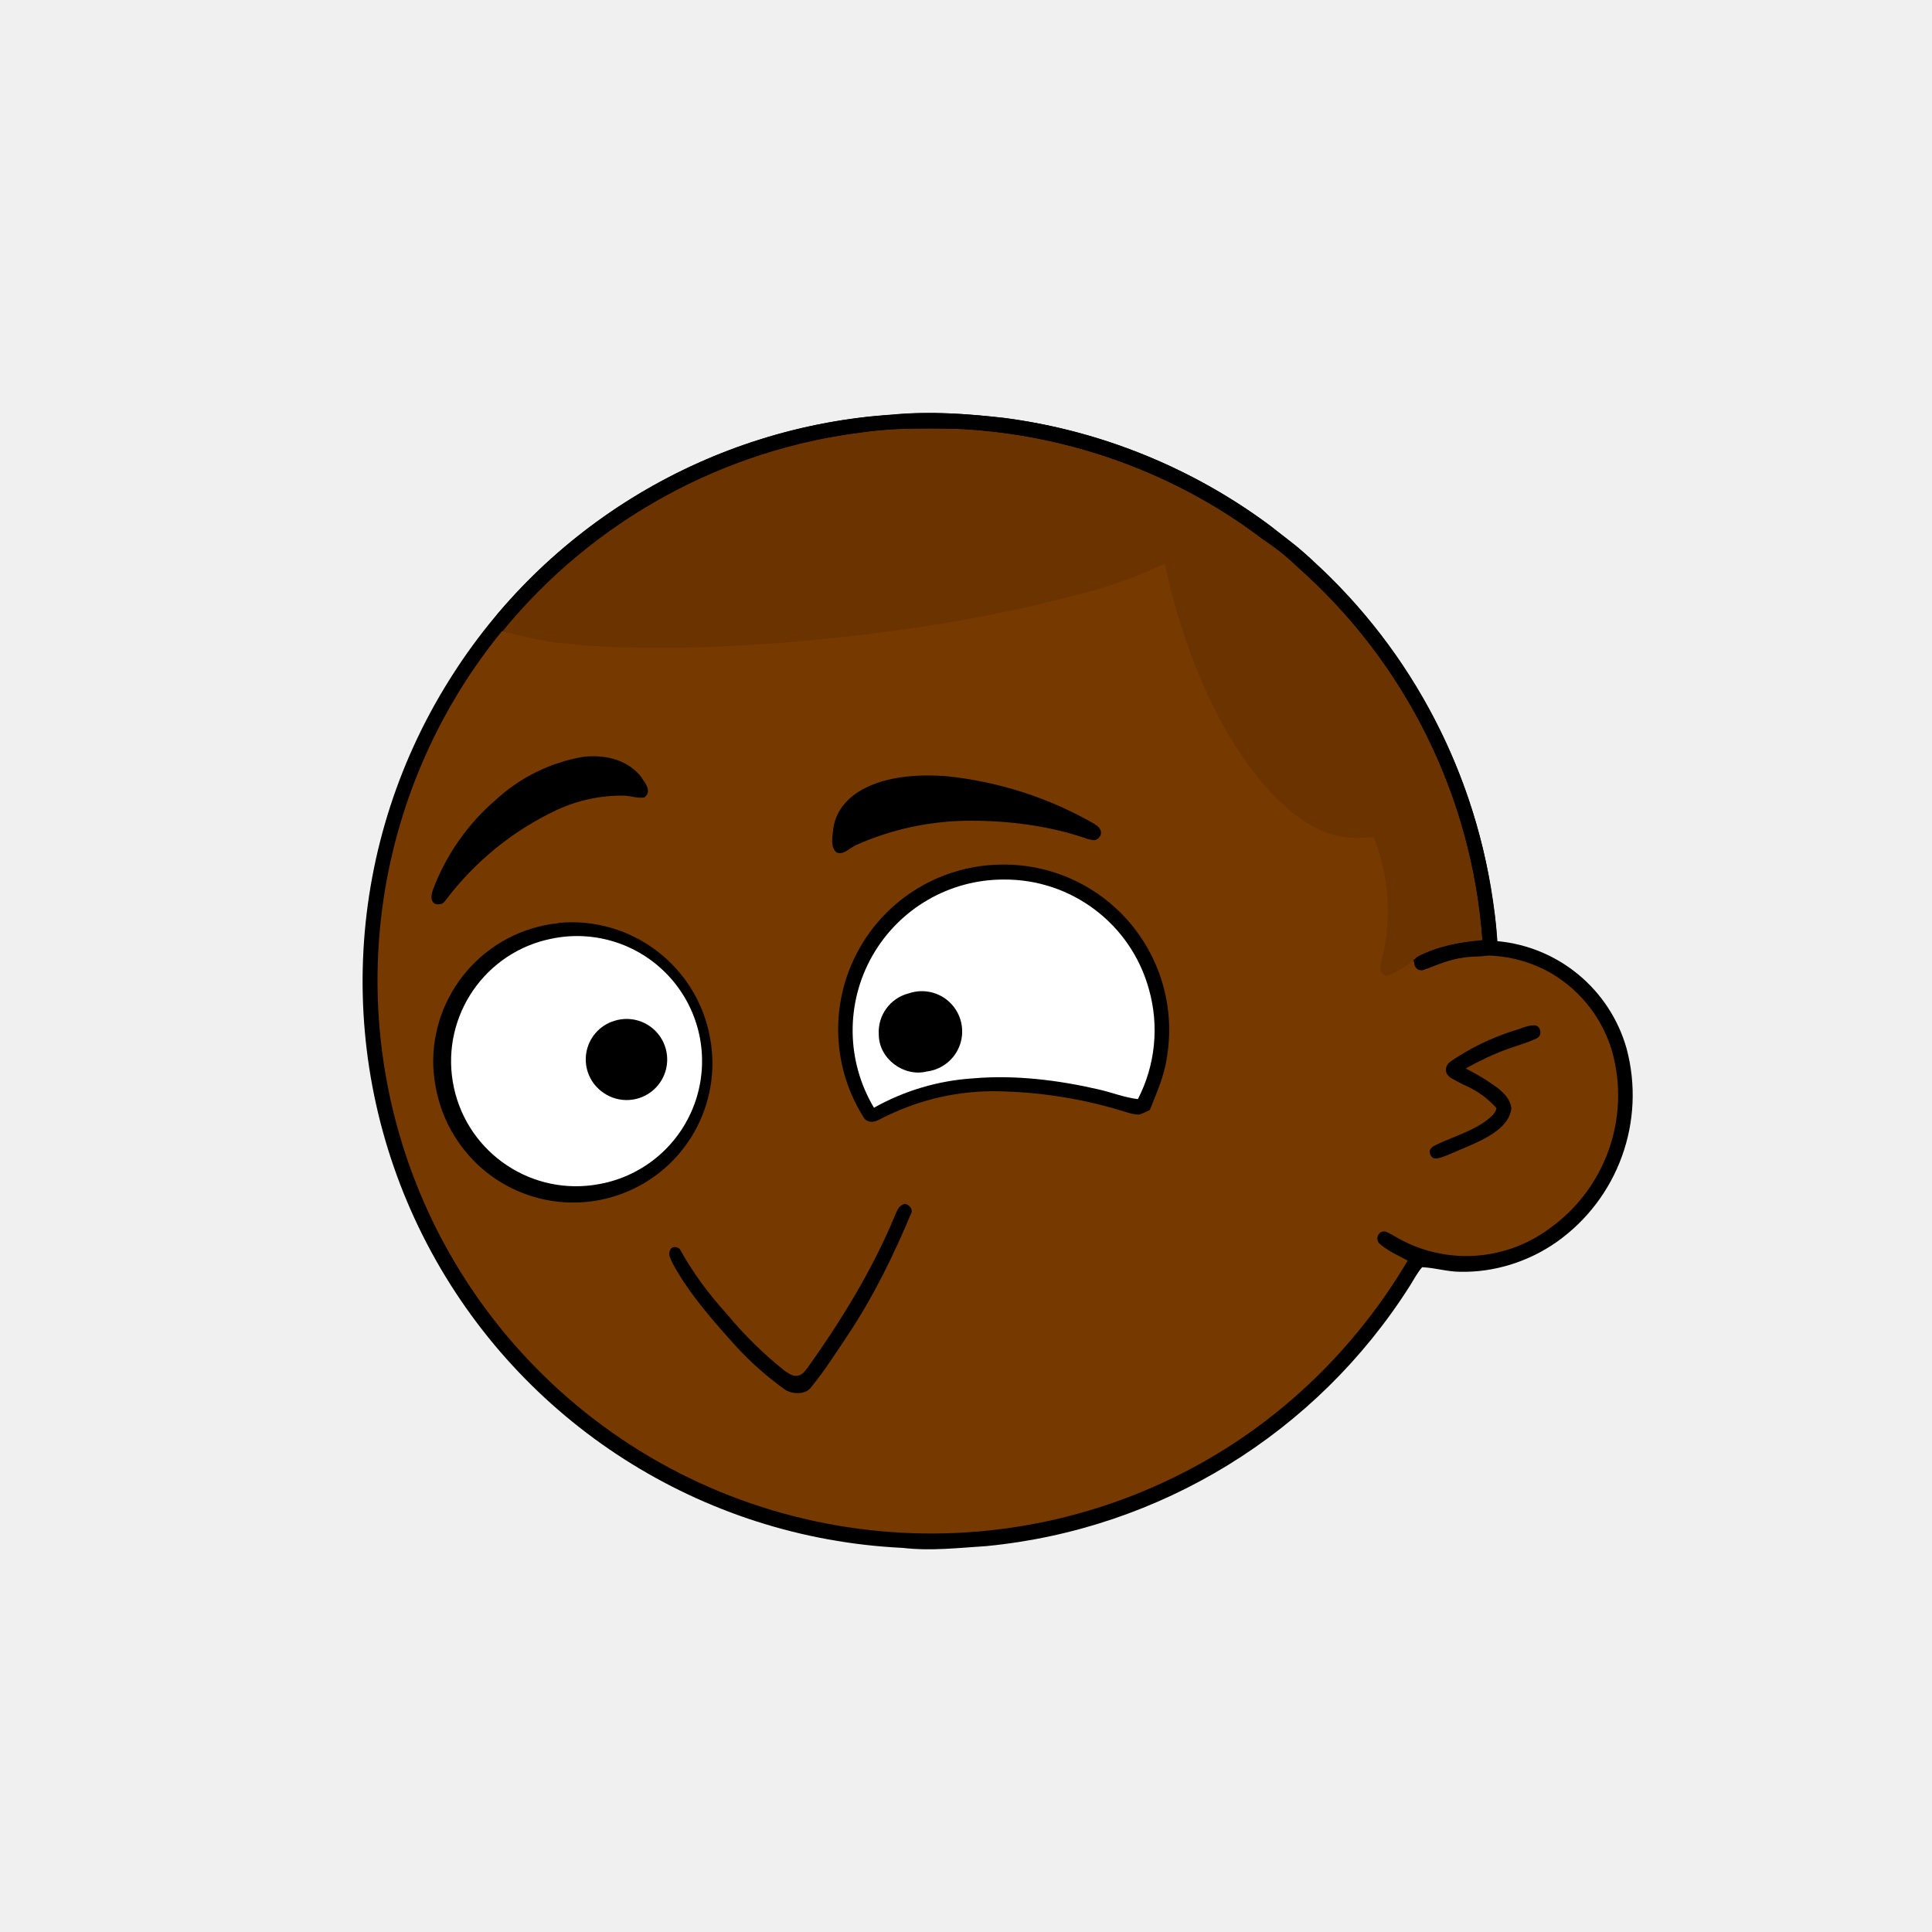
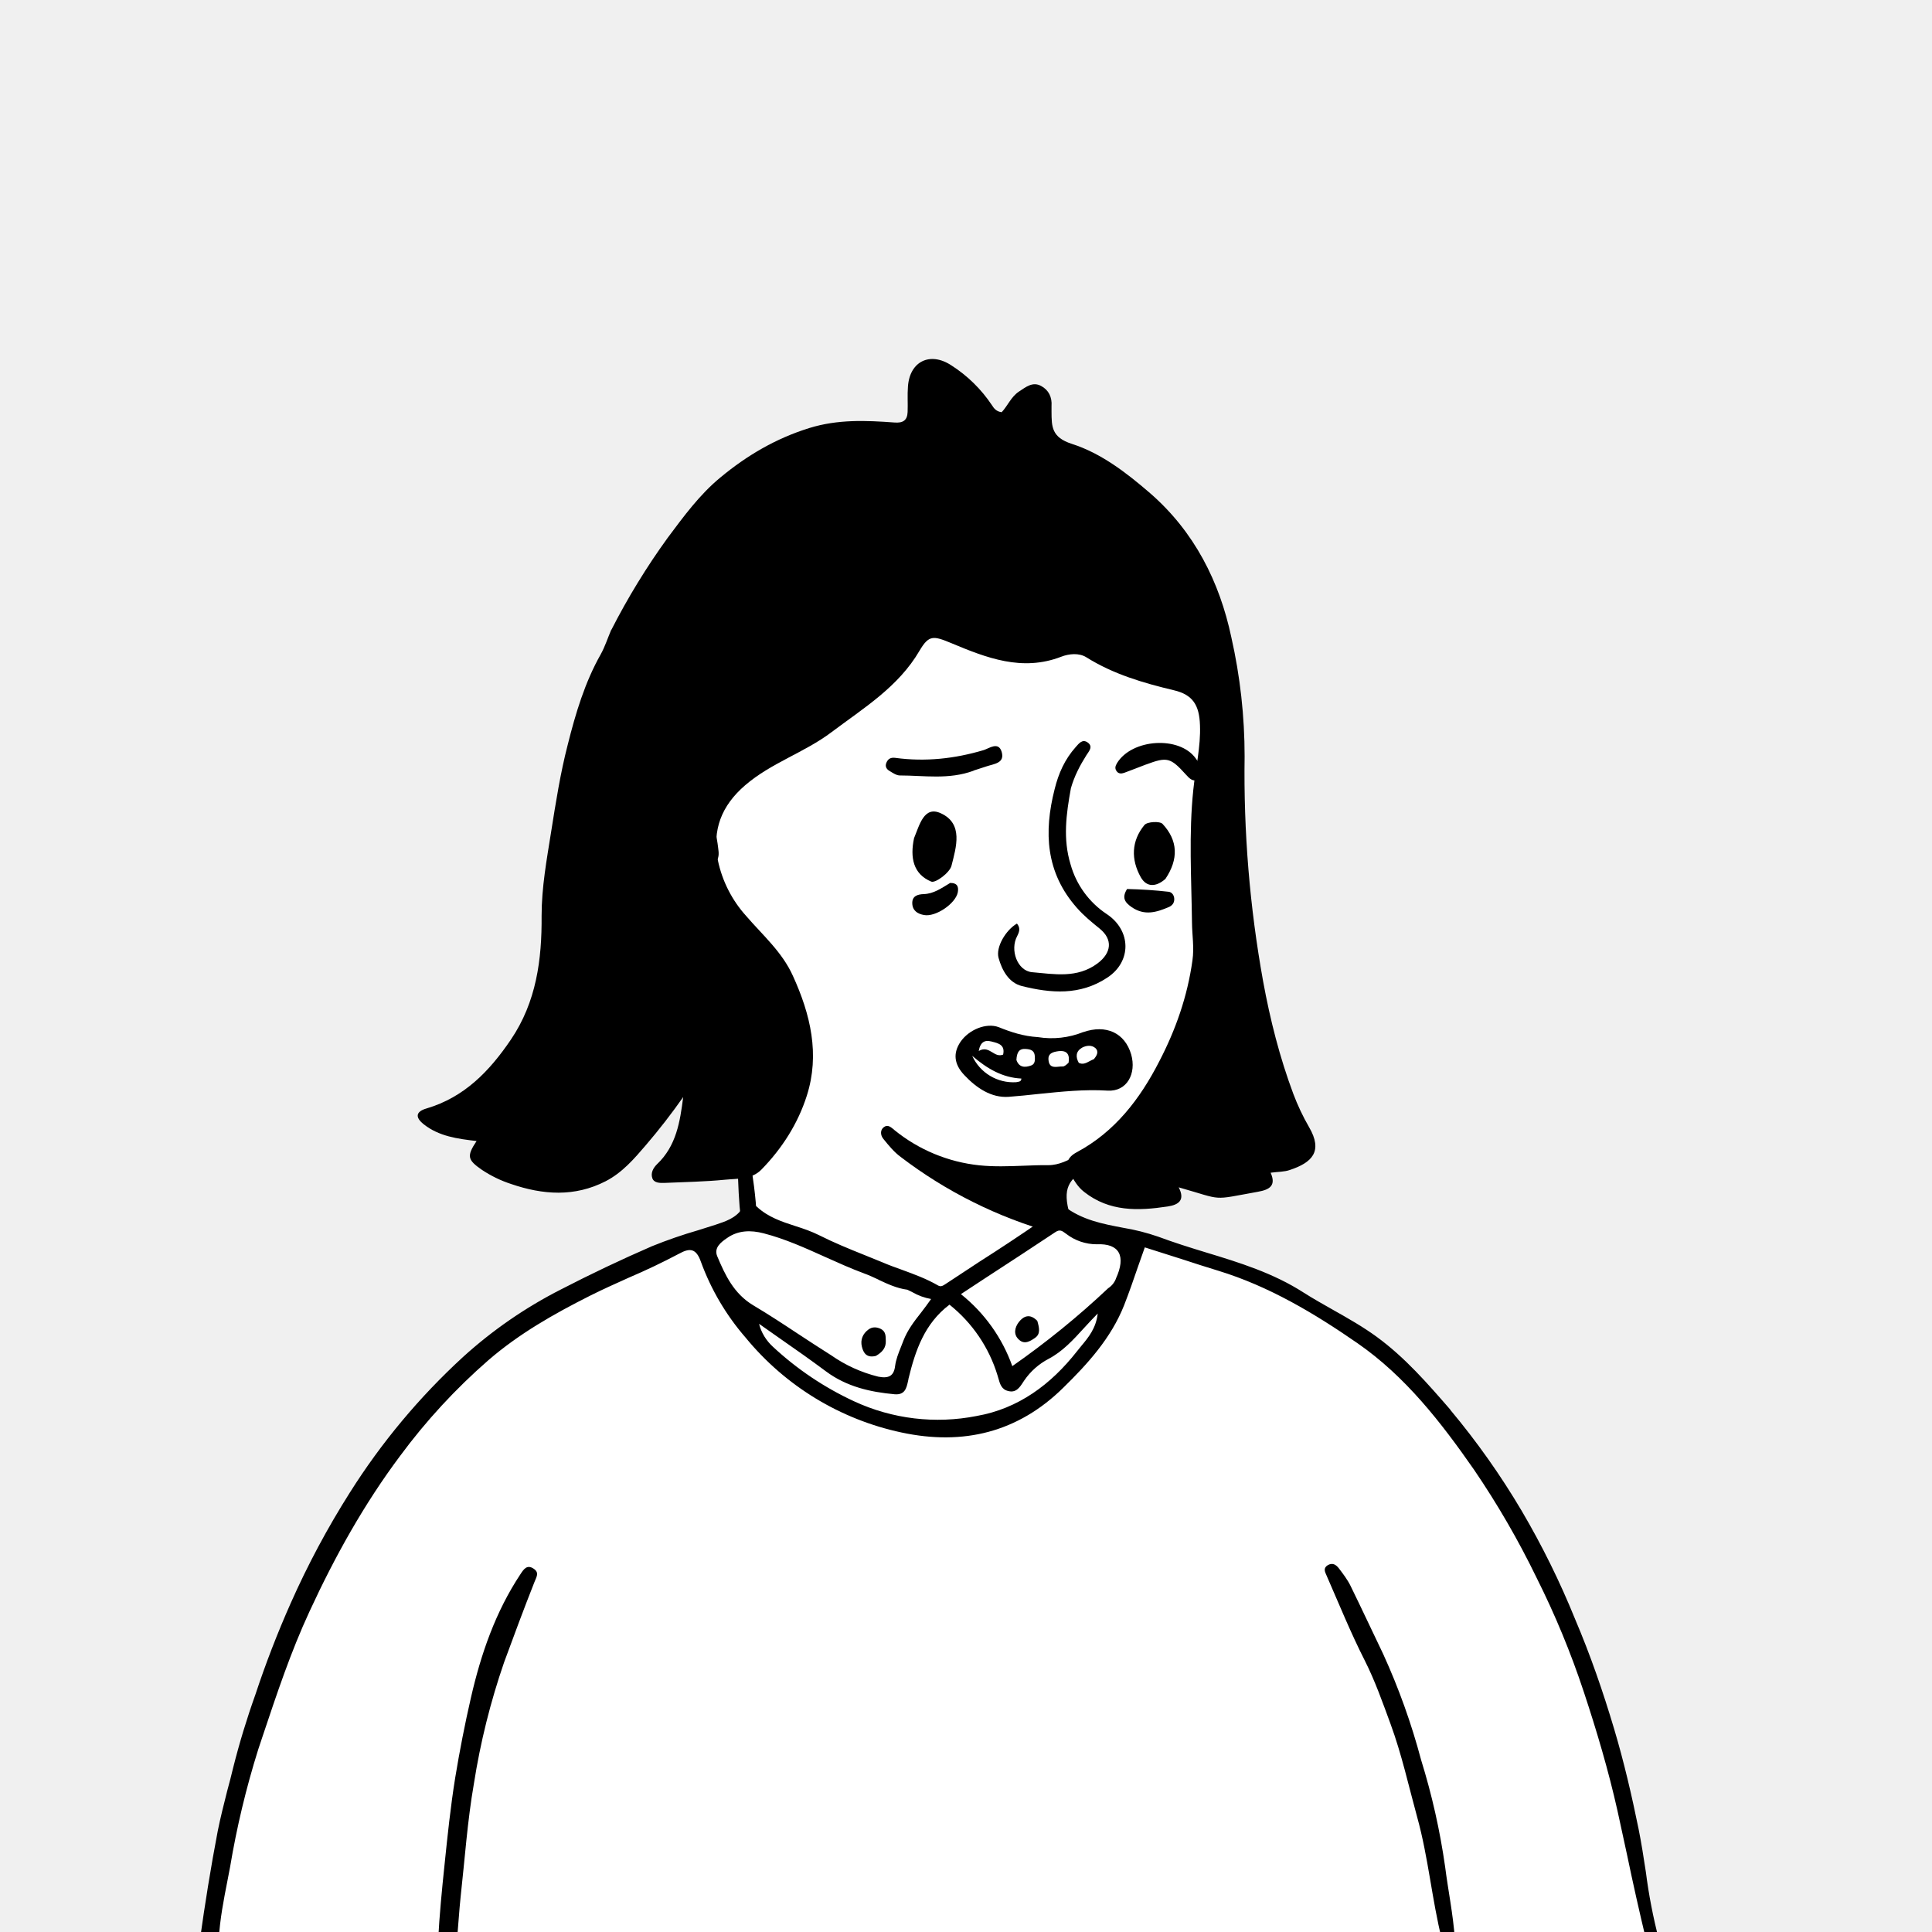
- <svg xmlns="http://www.w3.org/2000/svg" viewBox="0 0 762 762" fill="none" shape-rendering="auto">
+ <svg xmlns="http://www.w3.org/2000/svg" viewBox="0 0 1744 1744" fill="none" shape-rendering="auto">
  <mask id="viewboxMask">
-     <rect width="762" height="762" rx="0" ry="0" x="0" y="0" fill="#fff" />
+     <rect width="1744" height="1744" rx="0" ry="0" x="0" y="0" fill="#fff" />
  </mask>
  <g mask="url(#viewboxMask)">
-     <path d="M396 164.8a224.8 224.8 0 0 1 104.8 42.4c6.2 4.9 12.5 9.4 18 15a225.4 225.4 0 0 1 71.8 149 58.5 58.5 0 0 1 50.9 42.2 71 71 0 0 1-27.6 76.5c-11 7.7-24.5 12-38 11.7-5 0-10-1.6-15-1.8-1.9 2.2-3.3 4.9-4.8 7.3A223.3 223.3 0 0 1 389 609.8c-11 .7-21.9 2-33 .7a223.7 223.7 0 0 1-178.8-342.3A223.4 223.4 0 0 1 352 163.5c14.6-1.4 29.4-.3 44 1.3Z" fill="#000" />
-     <path fill-rule="evenodd" clip-rule="evenodd" d="M498.8 213.2A216 216 0 0 0 363 169c-13-.2-26.2 1.6-39 4a218 218 0 0 0-113.6 365.5 218.5 218.5 0 0 0 260.4 40.2c35-18.8 64.2-47.3 84.4-81.5l-3-1.6c-2.8-1.4-5.7-3-8-5-2.2-2-.3-5.8 2.7-4.7 1.5.7 3 1.6 4.4 2.4a55 55 0 0 0 59.6-3.6 64.5 64.5 0 0 0 25-69.8 53.1 53.1 0 0 0-24-31 52.6 52.6 0 0 0-47-2.8c-1.6.8-3.4 1.5-5 1.3-2.5-.2-2.8-4.2-.6-5.2 8-4 16.5-5.6 25.4-6.4a217 217 0 0 0-72-146.4c-4.4-4-8.7-8.1-13.9-11.3Zm107.6 196.2c2-1.2 1.3-5.1-1.4-5-2 0-4.2.8-6.2 1.6l-1.4.4a95.1 95.1 0 0 0-25.5 12.4c-2.2 2-2.2 4.4.1 6.2a92 92 0 0 0 5.2 2.8 36 36 0 0 1 13 9.2c-.2 1.9-2 3.4-3.4 4.5l-.2.2c-3.9 3-8.8 5-13.6 7-2.5 1-4.9 2-7.1 3.1-1.7.8-2.6 2.2-1.6 3.9 1 2 3.2 1.1 5 .5l.6-.2 5.4-2.3c5.4-2.3 11-4.5 15.4-8 2.7-2.1 5.1-5.1 5.4-8.7-.5-3.4-2.7-5.7-5.3-7.8a83 83 0 0 0-11.6-7.2l-1.1-.6c5.4-3 10.8-5.6 16.6-7.7l5-1.7a52 52 0 0 0 6.7-2.6Z" fill="#763900" />
-     <g transform="translate(-161 -83)">
-       <path d="M556 424a65.2 65.2 0 0 1 65.3 75.6c-1 7.5-4 14.2-6.8 21.2-1.4.6-2.9 1.5-4.4 1.8-2.4 0-4.8-1-7-1.6a178.7 178.7 0 0 0-49.1-7.6 96 96 0 0 0-43 9.6c-3.1 1.3-6 4-9 1.3A65 65 0 0 1 556 424Z" fill="#000" />
-       <path d="M557 429.9a58.9 58.9 0 0 1 57.1 43.1 59.3 59.3 0 0 1-4.3 43.5c-5.3-.6-10.1-2.6-15.4-3.8-16-3.7-33-5.8-49.4-4.4a92 92 0 0 0-39.3 11.6 59.5 59.5 0 0 1 51.3-90Z" fill="#fff" />
-       <path d="M381.3 447a55.4 55.4 0 0 1 59.8 45.6 54.9 54.9 0 0 1-101 38.2c-5-8-7.6-17.3-8.2-26.7a55 55 0 0 1 49.4-57Z" fill="#000" />
-       <path d="M376.5 453.7a49.3 49.3 0 1 1 20.9 96.3 49.3 49.3 0 0 1-21-96.3Z" fill="#fff" />
-       <path d="M519.4 474.8a15.9 15.9 0 1 1 7.2 30.8c-9.1 2.3-19-5-19-14.6a15.7 15.7 0 0 1 11.8-16.2ZM403.4 485.6A16 16 0 1 1 399 514a15.9 15.9 0 0 1 4.4-28.4Z" fill="#000" />
+     <g transform="translate(531 487)">
+       <path d="M554 727.7c-99.2 297-363.8 388.6-503.7 19.8-19.3-50.7 31-69.5 66.2-91.9 24.1-15.3 36.8-28.5 35.3-42.2-7-64.4-36.9-243.8-36.9-243.8l-3-5.8s.7-1.6-2.2 1.2c-3 3-9.9 34.2-37 34.2-24.5 0-49.2-10.9-61-86.3C7.2 285.6 9.6 214 40 201c12.5-5.3 24-7.2 35.2-.8 11.3 6.4-13-22 112-126C268.4 6.4 396.7-3.5 448.5 8 500.3 19.5 552 44.8 574.9 98.5c27.8 65-25.9 114.3-14 262.5-2.2 53.6.8 171.2-146.6 210.6-28 7.5-19.3 48.4 22.7 58.4 67 21 117 72.3 117 97.9" fill="#fff" />
+       <path fill-rule="evenodd" clip-rule="evenodd" d="m554 266.2.1-1.4c4.1-36.4 8.2-71.7 27.1-103.4 6.5 4.4 5.7 10 3.7 15.2-19.9 51.2-18 104.4-16.2 157.6l.4 14c2.1 66.4-14.5 126.8-58.7 177.5-15.4 17.6-35.8 29.8-56.5 40.3-21.4 11-25.9 20.1-19.2 43.6l.8 2.6c1.4 3.9 2.8 7.9-1 11.8-4.5 4.6-9.5 3.3-14.8 1.8l-.6-.1a406.4 406.4 0 0 1-137-68.3c-6-4.4-10.8-10.3-15.5-16.1l-.3-.4c-2.5-3-3-7.8.5-10.4 3.3-2.5 5.8-.5 8.7 1.8l1 .9a145.5 145.5 0 0 0 76.3 31.7c13.4 1.4 26.6.9 40 .4 7.4-.3 14.8-.6 22.3-.5 10.2 0 18.7-4.7 26.7-9.2l2.8-1.6c27.8-15.5 54.3-32.8 72.2-60.7 16.1-25 25.9-52.2 31.6-80.9 7.2-36.1 6.6-72.7 6-109.8-.3-12-.5-24.2-.5-36.4ZM50.6 190.8c21.9-1.7 34 11.2 44.3 26.3a140.4 140.4 0 0 1 22.4 61.5c.5 3.7 1 7.6-1.2 11.3-4.5.6-4.9-3-5-5.6-.5-20.7-9.7-38.7-18.9-56.1-6.6-12.5-16.2-24.6-31.4-27.6-17.2-3.5-33 12-40.8 32.2-14.5 37.6-12 74.6 1.4 111 5.8 15.9 13.1 32.1 27.8 43.2 14.8 11.3 32.7 9.3 43.6-5.7l2-2.5c2-2.6 4-5.1 5-8 2.1-5.8 5.4-11.2 11.3-10.4 6.8 1 8 8.3 8.7 14a3661 3661 0 0 0 22 156.7l5.9 38.8c2.6 17.1 5.6 41.7 3.6 52.1a28 28 0 0 0-.3 2.2c-.4 2.8-.6 5-4.2 5.5-4.9.8-7-2-7.7-6.4-2.3-17-3-23.6-4-49.6-.9-25.2-5.6-50-10.4-74.9l-5-27c-5.2-30.8-10.3-62-10.8-97l-2 3c-7.6 11.3-13.7 20.5-24.5 24a40.5 40.5 0 0 1-46.1-12.5 127.8 127.8 0 0 1-28.8-55.8c-8.4-34-9.9-67.1.9-100.6 5.2-16.1 23.7-44.7 42.2-42Zm34.6 127.5c4.4 3.2 8.4 6 12-5.4-1.1-42.2-14.7-69.2-35.8-70.3 11.2 14.6 22 28.8 23 48.5a32.3 32.3 0 0 1-10.7-8.8c-2-2.2-4-4.4-6.5-6l-3-2.4c-4.8-3.6-9.7-7.4-17.8-4.5 3.8 5.8 9 10 14.3 14 6 4.7 12 9.3 15.6 16.5-10.6 7.7-15.2 17.7-9.7 29.9 4.8 10.5 11.9 19.2 25.9 19.8-.6-6.3-4.7-10.9-8.8-15.4-5-5.4-9.7-10.6-7.5-18.6 3.2-1.5 6.2.7 9 2.7Z" fill="#000" />
    </g>
-     <g transform="translate(-161 -83)">
-       <path d="M414.2 389.8c-5.5-7.2-14.5-9.3-23.2-8.3a68 68 0 0 0-34.5 17 87.2 87.2 0 0 0-24.7 35.3c-.7 2-1.3 4.7 1 5.8 2.1.2 2.9 0 4.1-1.7a117.4 117.4 0 0 1 43.6-35.4 61 61 0 0 1 26.5-5.7c1 0 2.1.2 3.2.4 1.7.3 3.3.6 5 .3 2.8-2.2.7-5.3-1-7.5v-.2ZM592.9 408.1a147.2 147.2 0 0 0-59-19c-10-.7-21.4-.1-30.6 4.2-6.8 3.1-12.4 8.5-13.6 16.2l-.1 1c-.4 2.8-1 6.7 1.3 8.7 2 .8 3.6-.3 5.2-1.4l2.3-1.4a111 111 0 0 1 45.6-9.7c15.5 0 31.4 2.1 46 7.2l.5.1c1.5.4 2.7.8 3.9-.6 1.8-1.9.5-4.2-1.5-5.2Z" fill="#000" />
+     <g transform="translate(178 1057)">
+       <path d="M1314.4 694.4 10.7 691.1S44 481.4 106.9 362.2c73-138.7 176.8-250.5 390.4-316.9C516 39.5 669.8 114 669.8 114l108.7-70s175 48.2 241.2 85.5c84.2 47.3 179.3 187 223.1 296 46.6 115.8 71.6 269 71.6 269Z" fill="#fff" />
+       <path fill-rule="evenodd" clip-rule="evenodd" d="M1290.7 617.2a2582 2582 0 0 0 17.3 77.2c4.7 0 8.2 0 11.4-.9a482.5 482.5 0 0 1-11.7-60.7c-2-13-4-26.1-6.6-39-6.2-30.4-13.2-60.5-22-90-10-33.6-21.5-66.9-35.3-99.3a743.8 743.8 0 0 0-48.2-97.7 685.2 685.2 0 0 0-64.4-91.1v-.2c-20.5-23.6-40.8-47-66.5-65.8-12.5-9.1-25.9-16.7-39.2-24.2-9-5.1-18.1-10.2-26.9-15.8-27.4-17.6-57.8-27-88.2-36.2-14.4-4.4-28.8-8.9-43-14.2a192.7 192.7 0 0 0-31.6-8c-18.4-3.5-37-7-53.2-19.4-2 8.4-7.7 9.7-13.5 11-3.1.7-6.2 1.4-8.8 3.2a1810.6 1810.6 0 0 1-54.4 36 3387.4 3387.4 0 0 0-30.4 20c-2.2 1.4-4.1 2.8-6.7 1.3-10.3-6-21.5-10.1-32.7-14.2-5.9-2.1-11.7-4.2-17.5-6.7l-17-6.9c-13.5-5.4-27.1-11-40-17.5-7-3.5-14.2-6-21.5-8.3-12.4-4-24.8-8.1-34.9-17.5-3.5-3.4-9.7-3.3-13.5 2-5.7 8.3-14.6 11.2-23.6 14.2l-15.8 5A426.6 426.6 0 0 0 410.4 68a1350.1 1350.1 0 0 0-82.1 39 403.3 403.3 0 0 0-88.4 61 601.8 601.8 0 0 0-102.2 122.5A768.3 768.3 0 0 0 84.5 390a897.7 897.7 0 0 0-32 82.8 714 714 0 0 0-20 65.8C30.7 545.8 29 553 27 560c-3 11.9-6 23.7-8.4 35.6-6.3 32.9-11.6 66-16.2 99 6.3 0 11.6 0 17.1-1.1 1-18.1 4.4-35.3 7.7-52.2l2.5-13a785.6 785.6 0 0 1 25.4-106.1l4-12C71.9 472 84.5 434 101.5 397.4c22.8-49.3 49-96.5 81.7-140.2a540.3 540.3 0 0 1 79.7-86.4c27.7-23.9 59-41.7 91.8-58.2 11.5-5.8 23.3-11 35-16.3A604.5 604.5 0 0 0 435 74.7c9.6-5.3 15.4-5 19.7 7.3a218.6 218.6 0 0 0 40.4 68.5 249 249 0 0 0 140.7 85.6c56 12 105.3-.3 146-40.4 22.1-21.6 43.2-44.9 54.9-74.4 4.5-11.5 8.6-23.3 12.7-35.3l6-17 34 10.8c10.7 3.5 21.5 7 32.4 10.3 45.7 14 86.6 38.4 125.6 65.4 43.3 30 75.4 71.4 105.2 114.2a769.7 769.7 0 0 1 56.5 97.6 766.7 766.7 0 0 1 42.5 102.7c11.7 35.3 22.3 71 30.5 107.6l8.6 39.6ZM615 98.2c8.3 3.9 16.7 7.8 26 9l4.5 2.2a52 52 0 0 0 17 6.2c-3 4.3-6 8.3-9 12.2-6.4 8.1-12.4 16-16 25.4l-2.3 5.9c-2.2 5.5-4.4 11-5.2 17-1.1 9.1-5.9 11.4-15.2 9.6a127 127 0 0 1-42.5-19.3c-10.1-6.3-20-12.9-30-19.4-13.3-8.8-26.7-17.6-40.5-25.8-17.4-10.5-25.2-27.1-32.4-44.3-3.1-7.6 3.4-12.6 9-16.4 10-7 21.4-7.2 32.9-4.2 19.4 5 37.5 13.2 55.7 21.4 11.6 5.2 23.1 10.4 35 14.8 4.4 1.6 8.7 3.6 13 5.6Zm130.6 92.4c-3.2 5-6.6 10-13.7 8-5.9-1.4-7.3-6.5-8.7-11.5l-.7-2.4a130 130 0 0 0-43.4-64c-22.6 17.1-30.8 41.4-37 66.8 0 .7-.3 1.4-.4 2.1-1.4 6.4-2.8 12.7-12 12-22.1-2-43.4-6.8-62-20.6-13.8-10.3-27.9-20.2-42-30a4158 4158 0 0 1-18.5-13c2 8 6.4 15.1 12.5 20.7a281.2 281.2 0 0 0 73.4 49.3 180 180 0 0 0 110.5 13.2c37.7-6.6 67.1-28.5 90.5-58.3l3.8-4.7c6.6-7.9 13.5-16.2 15-29.5-4.2 4.2-8.1 8.5-12 12.7-10.2 11.2-19.6 21.5-32.3 28.2a60.7 60.7 0 0 0-22 19.5l-1 1.5Zm83.8-93.5a18 18 0 0 1-7.1 8.8c-27 25.5-56 49-86.5 70.3a145.5 145.5 0 0 0-46.4-65L711 97c21.5-14 42.7-27.8 63.7-41.8 4-2.7 6.2-1 8.8.9l1.1.8a45 45 0 0 0 27.3 9.3c20.8-1 26.7 10.8 17.4 31Z" fill="#000" />
+       <path d="M217.5 694.4c1.2-22.7 3.4-45.5 5.8-68.3 2.7-26.1 5.4-52.2 9.6-78.3 4-24.3 8.7-48.4 14.2-72.3 9-39.3 22.1-77.4 44.7-111.5 3-4.6 6-9 12-4.9 5.3 3.6 2.4 7.4.6 12.1-9.5 24-18.4 48-27.3 72.2A637.5 637.5 0 0 0 249.8 553c-5.9 33.8-8.2 68.2-12 102.3-1.3 12.3-2 24.6-3.2 38-5.5 1.1-10.7 1.1-17 1.1ZM1123.7 694.4c-9.2-36.8-12.3-74.6-22.4-111-7.7-28.1-14-56.8-24-84-7.1-19.3-14-39-23.4-57.6-12.7-25-23.3-51.2-34.6-77-1.3-2.9-3-6.3 1.2-8.9 4.5-2.6 7.5-.4 10 2.7 3.8 5 7.8 10.2 10.6 15.9 10 20.4 19.6 41 29.5 61.6a603.2 603.2 0 0 1 34.2 95.5 618.8 618.8 0 0 1 21.7 96.5c2.7 21.4 7.2 42.7 8.8 65.3-3.4 1-7 1-11.6 1ZM612.5 167c-8.2 2-11.1-2.7-12.5-8.4-1.5-6.2.8-11.7 6-15.5 3.3-2.4 7-2.4 10.9-.6 4.8 2.3 4.6 6.6 4.7 10.8.3 6.3-3.1 10.3-9 13.7ZM758.4 135.5c1.7 5.9 3 11.4-1.7 14.9-4.2 3-9.7 6.7-14.8 2-5.5-4.8-3.8-11.3-.2-16 4.2-5.4 10-8 16.7-1Z" fill="#000" />
    </g>
-     <g transform="translate(-161 -83)">
-       <path d="M517.9 557.8c1.5.3 2.8 1.6 2.7 3.2-7 16.8-15 33.2-25.1 48.4-4.7 7-9.2 14.2-14.5 20.6-2.1 3.3-8 3-10.8.8-6.9-5-13.3-10.7-19-16.9-9.3-10.4-18-20.1-24.8-32.4-.8-1.9-2.3-4-.8-5.9.6-1.2 3-.8 3.6.2 5.1 9.2 11.4 17.7 18.5 25.5a154 154 0 0 0 22.7 22.3c1.2.8 2.4 1.7 3.8 2 2.6.4 3.8-1.2 5.3-3.1 13.5-19 25.7-38.8 34.6-60.4.9-2 1.5-3.7 3.8-4.3Z" fill="#000" />
+     <g transform="translate(266 207)">
+       <path d="M285.9 361.5a626.9 626.9 0 0 1 50.8-83c14.5-19.4 28.8-39 47.6-54.5 24-19.9 50-35.2 80.2-44.6 25.8-8 51.2-6.9 77-5 7.7.6 11.5-2 11.8-9.5.3-7.6-.3-15.4.3-23 1.6-22.8 20-31.6 39-19.2a124.8 124.8 0 0 1 36.9 36.2c1.8 2.9 4 5.6 8.7 6.2 5.4-5.7 8.5-14 15.7-18.7 6-3.9 12.2-9.2 19.9-5 6.9 3.7 10 10.2 9.4 18.2v5.1c.1 13.4 0 23.1 18.4 29 26.3 8.4 49.2 26 70.6 44.5 40 34.8 62.7 80 73.3 130a488 488 0 0 1 12 107.6c-1 68 4.6 136 16.7 203 6.4 34.9 15 68.8 27.3 101.7 3.9 10.3 8.6 20.3 14.1 29.8 13 22.2 2.6 32.2-17.2 38.8-5 1.8-10.8 1.6-17.4 2.5 5.1 11.6-.8 15.3-11.5 17.2-43 7.7-30 7.8-71.5-4 6 11.6 0 15.8-10.1 17.3-26.6 4-52.5 4.8-75.3-13.2-6-4.7-9.4-10.8-12.8-17.2-4.3-8.2-2.4-14 6.2-18.6 34.4-18.4 57-48 74.3-81.7 15-28.8 25.6-59 30.1-91.4 1.7-11.7-.3-22.8-.4-34.2-.5-40-3-80.1 1.2-120 2-19.4 6.8-38.5 6-58.3-.6-18-6.5-27.4-23.5-31.4-27.7-6.6-54.7-14.5-79.1-29.8-6.6-4.1-15.6-3.2-22.6-.5-35.4 13.7-67.6 1-99.4-12.3-16.1-6.7-20.1-7.4-28.5 6.8-19.1 32.8-50.5 51.8-79.6 73.7-24.4 18.4-54.2 27.5-77.8 47.8-21.7 18.7-29.8 40.5-24.7 67.7a107.8 107.8 0 0 0 25.7 50.5c14.8 17.2 32.3 32.3 42 53.8 16 35 24.5 71 12.6 108.3-8 25.1-22.3 47.6-41 66.7-8.8 9-21.3 8-32.6 9.1-18.1 1.8-36.5 2.1-54.8 2.9-4.2.1-9.6.2-11.1-4.4-1.5-4.5.7-9 4.4-12.6 17.3-16.4 20.7-38.3 23.5-60.5a558.3 558.3 0 0 1-33.5 43.2c-10.7 12.5-21.4 25-36.5 32.8-28.1 14.4-56.6 12.3-85.3 2.5A108 108 0 0 1 169 849c-13-9-13.9-12.3-4.8-26-17.1-2-34-4.2-47.8-15.2-7.9-6.3-7-11.4 2.6-14.2 34.2-10.1 56.9-33.7 76.2-62.2 23-34 28-72.2 27.7-111.7 0-25.7 4.6-50.6 8.6-75.8 4.2-26.4 8.3-52.8 15-78.7 7.1-28.3 15.4-56.2 29.9-81.8 3.7-6.7 6-14 9.4-22Z" fill="#000" />
    </g>
-     <g transform="translate(-161 -83)" />
-     <g transform="translate(-161 -83)" />
-     <g transform="translate(-161 -83)">
-       <g fill="#000">
-         <path d="M558 248c37.7 5 74 19.9 104.4 42.7 4 3.3 8.3 6.2 12.2 9.7A223.6 223.6 0 0 1 749.7 438c1 6.7 2 13.3 1.5 20.2-4.1 2.9-8.2 1.6-13 2.5-5.8.7-10.8 3.1-16.2 5-2.8.1-2.7-2-3.6-4 7.5-5.3 18.2-7 27.3-7.8a217.8 217.8 0 0 0-73.1-147.4c-6-6.1-13-10.2-19.7-15.4-32.7-23-72-36.5-111.9-38.9-12.8-.2-26.1-.6-38.8 1.2a218.3 218.3 0 0 0-143 78.6l-4-1.6c.6-1.9.7-3.6 2-5.2A223.6 223.6 0 0 1 504 247.3l12.5-1c14-1 27.7 0 41.5 1.7Z" />
-         <path opacity=".1" d="M541 252.2c40 2.4 79.2 16 112 39 6.6 5 13.7 9.2 19.5 15.3A217.8 217.8 0 0 1 745.7 454c-9 .9-19.8 2.5-27.3 7.9-3 2.2-6.2 4.5-9.8 5.8-1.5.7-3.3-1.2-3.2-2.7.3-3.5 1.5-6.9 2-10.4 2.2-13.9.6-28.4-4.6-41.4-5.5.4-10.7.7-16-1-9.8-2.9-17.5-9.2-24.4-16.5-8.5-9-15.5-19.8-21.2-30.8-9.7-18.7-16.4-39-20.8-59.6a180 180 0 0 1-35 12.4c-38 10.1-76.3 15.5-115.4 18.8-15 1-30 2-45 2-13.7 0-27.4-.1-41-1.7-8.5-.6-16.5-2.9-24.8-4.7a217.9 217.9 0 0 1 143-78.6c12.7-1.8 26-1.4 38.8-1.2Z" />
+     <g transform="translate(791 871)">
+       <g fill-rule="evenodd" clip-rule="evenodd">
+         <path d="M104.5 69.3c5.8 1.4 12 3 10 11.7-4 1.5-6.9-.3-9.8-2.1-3.5-2.1-7-4.2-12.2-1.2 1.5-8.5 5.9-10 11.2-8.6.3 0 .5 0 .8.2Zm93.3 5.8c3.4 3.2 1.2 7-1.4 10-1.3.5-2.5 1.1-3.6 1.7-3.5 1.9-6.4 3.4-10 1.6-3-5.4-2.7-10.4 3-13.7 3.8-2 8.6-2.6 12 .4Zm-24.2 13.2c1.2-7.3-1.2-11.4-9.3-10.4-4.9.7-9.6 1.9-8.8 8.2.7 6.6 5 6.2 9.1 5.8l3.6-.2c1.5.1 3-1.1 5.4-3.4ZM126.3 106l1.5-.3c1.5-.2 3-.5 3.2-3-16.9-.8-30.7-8.7-44.4-20.5a40.8 40.8 0 0 0 39.7 23.8Zm.2-20c2.4 6.8 7.8 6.8 13.3 5 3.8-1.4 3.5-5.4 3.3-8.7-.4-5-3.8-6-8-6.3-6.1-.5-8.2 2.8-8.6 10Z" fill="#fff" />
+         <path d="M186.9 60.6a76.9 76.9 0 0 1-41 4.6c-13.1-.8-24.3-4.5-35.4-9C99.3 52 83.6 58.4 76 69.5c-6.7 10-6 20 3.5 30 10.8 11.5 24.3 20.7 40 19.6 9-.7 18-1.6 27-2.6 20.7-2.1 41.3-4.3 62.4-3 17.5 1 26.1-15.5 21.2-32.7-5.7-19.4-22.6-27.3-43.3-20.1Zm-22.6 17.3c8-1 10.5 3 9.3 10.4-2.4 2.3-4 3.5-5.4 3.4-1 0-2.3 0-3.6.2-4 .4-8.4.8-9.1-5.8-.8-6.3 4-7.5 8.8-8.2Zm-38 28 1.5-.3c1.5-.2 3-.5 3.2-3-16.9-.8-30.7-8.7-44.4-20.5a40.8 40.8 0 0 0 39.7 23.8Zm71.5-30.8c3.4 3.2 1.2 7-1.4 10-1.3.5-2.5 1.1-3.6 1.7-3.5 1.9-6.4 3.4-10 1.6-3-5.4-2.7-10.4 3-13.7 3.8-2 8.6-2.6 12 .4Zm-71.3 10.7c2.4 7 7.8 7 13.3 5 3.8-1.3 3.5-5.3 3.3-8.6-.4-5-3.8-6-8-6.3-6.1-.5-8.2 2.8-8.6 10Zm-22-16.5c5.8 1.4 12 3 10 11.7-4 1.5-6.9-.3-9.8-2.1-3.5-2.1-7-4.2-12.2-1.2 1.5-8.5 5.9-10 11.2-8.6.3 0 .5 0 .8.2Z" fill="#000" />
      </g>
    </g>
-     <g transform="translate(-161 -83)" />
+     <g transform="translate(653 805)" />
+     <g transform="translate(901 668)">
+       <path d="M65.7 43.5c-4.3 23.6-7.3 45.8-.3 68.8A79.4 79.4 0 0 0 98 157.1c22.3 14.8 22.7 43 .4 57.5-24.6 16.2-50.8 14-77 7.5-11.8-3-17.9-14.2-21-25.4-2.7-9.6 6.5-25.2 16.6-31 3.1 3.8 2.4 7 .2 11.3-6.7 12.3 0 31.4 13.5 32.6 19.8 1.7 40.7 5.8 59.1-8 12.5-9.4 14-21.5 1.8-31.4-7.3-5.9-14.4-11.7-20.6-18.8-28-31.7-29.9-68.2-20-107 3.5-14.3 9.2-27 19-38C73 3 76-.9 80.5 2c5.9 3.9 1.2 8.4-1 12-5.6 9-10.6 18.3-13.8 29.5Z" fill="#000" />
+     </g>
+     <g transform="translate(610 680)">
+       <path d="M407.4 122.5c13 .3 25.4 1.1 37.6 2.5 3 .4 5 3.3 5 6.7 0 3.3-1.7 5.6-4.7 7-11.2 4.8-22 8.2-33.7.2-6.5-4.5-9-8.7-4.2-16.4ZM247.6 117c7 0 7.8 3.8 7 8.5-2 10.2-20 22.4-30.4 20.5-5.9-1-10.5-4-10.7-10.5-.2-6.7 4.8-8.2 10.3-8.4 9-.3 15.8-5.2 23.8-10ZM215.1 76.6c5-12 9-29.4 24.1-22.5 20.7 9.4 13.9 30.7 9.7 47.4-1.6 6.3-14.5 15.9-18.3 14.3-16.3-6.8-19.2-21.7-15.5-39.2ZM442 113.4c-8.6 7.5-17 7.6-22.2-1.5-9-16-8.6-32.8 3.3-47.2 2.5-3 13.8-3.6 16.3-1 14 15 14.6 31.8 2.6 49.7Z" fill="#000" />
+     </g>
+     <g transform="translate(610 680)" />
+     <g transform="translate(774 657)">
+       <path d="M104.9 38.7C82.4 47 60.2 43 38.3 43c-3 0-6.3-2.2-9.2-4-2.7-1.5-4.4-4-3-7.4 1.5-3.7 4-5 8-4.5 27.2 3.7 53.7.8 79.9-7 5-1.6 13.3-8 16.2 1.6 3 10.2-6.8 10.8-13.4 13l-12 3.9ZM260.5 33.1c-7.2 2.7-13.5 5.3-19.9 7.6-2.4.8-5.1.9-6.8-1.8-1.6-2.4-1-4.4.5-7 13.4-22 56.2-24.9 71-4.4 1.9 2.4 3.3 5 4.2 7.8 1.3 4.1 2.4 9.2-2.2 11.5-4.3 2.2-7.7-1.1-10.7-4.5-14-15.5-17-16.3-36-9.2Z" fill="#000" />
+     </g>
+     <g transform="translate(0 559)" />
  </g>
</svg>
